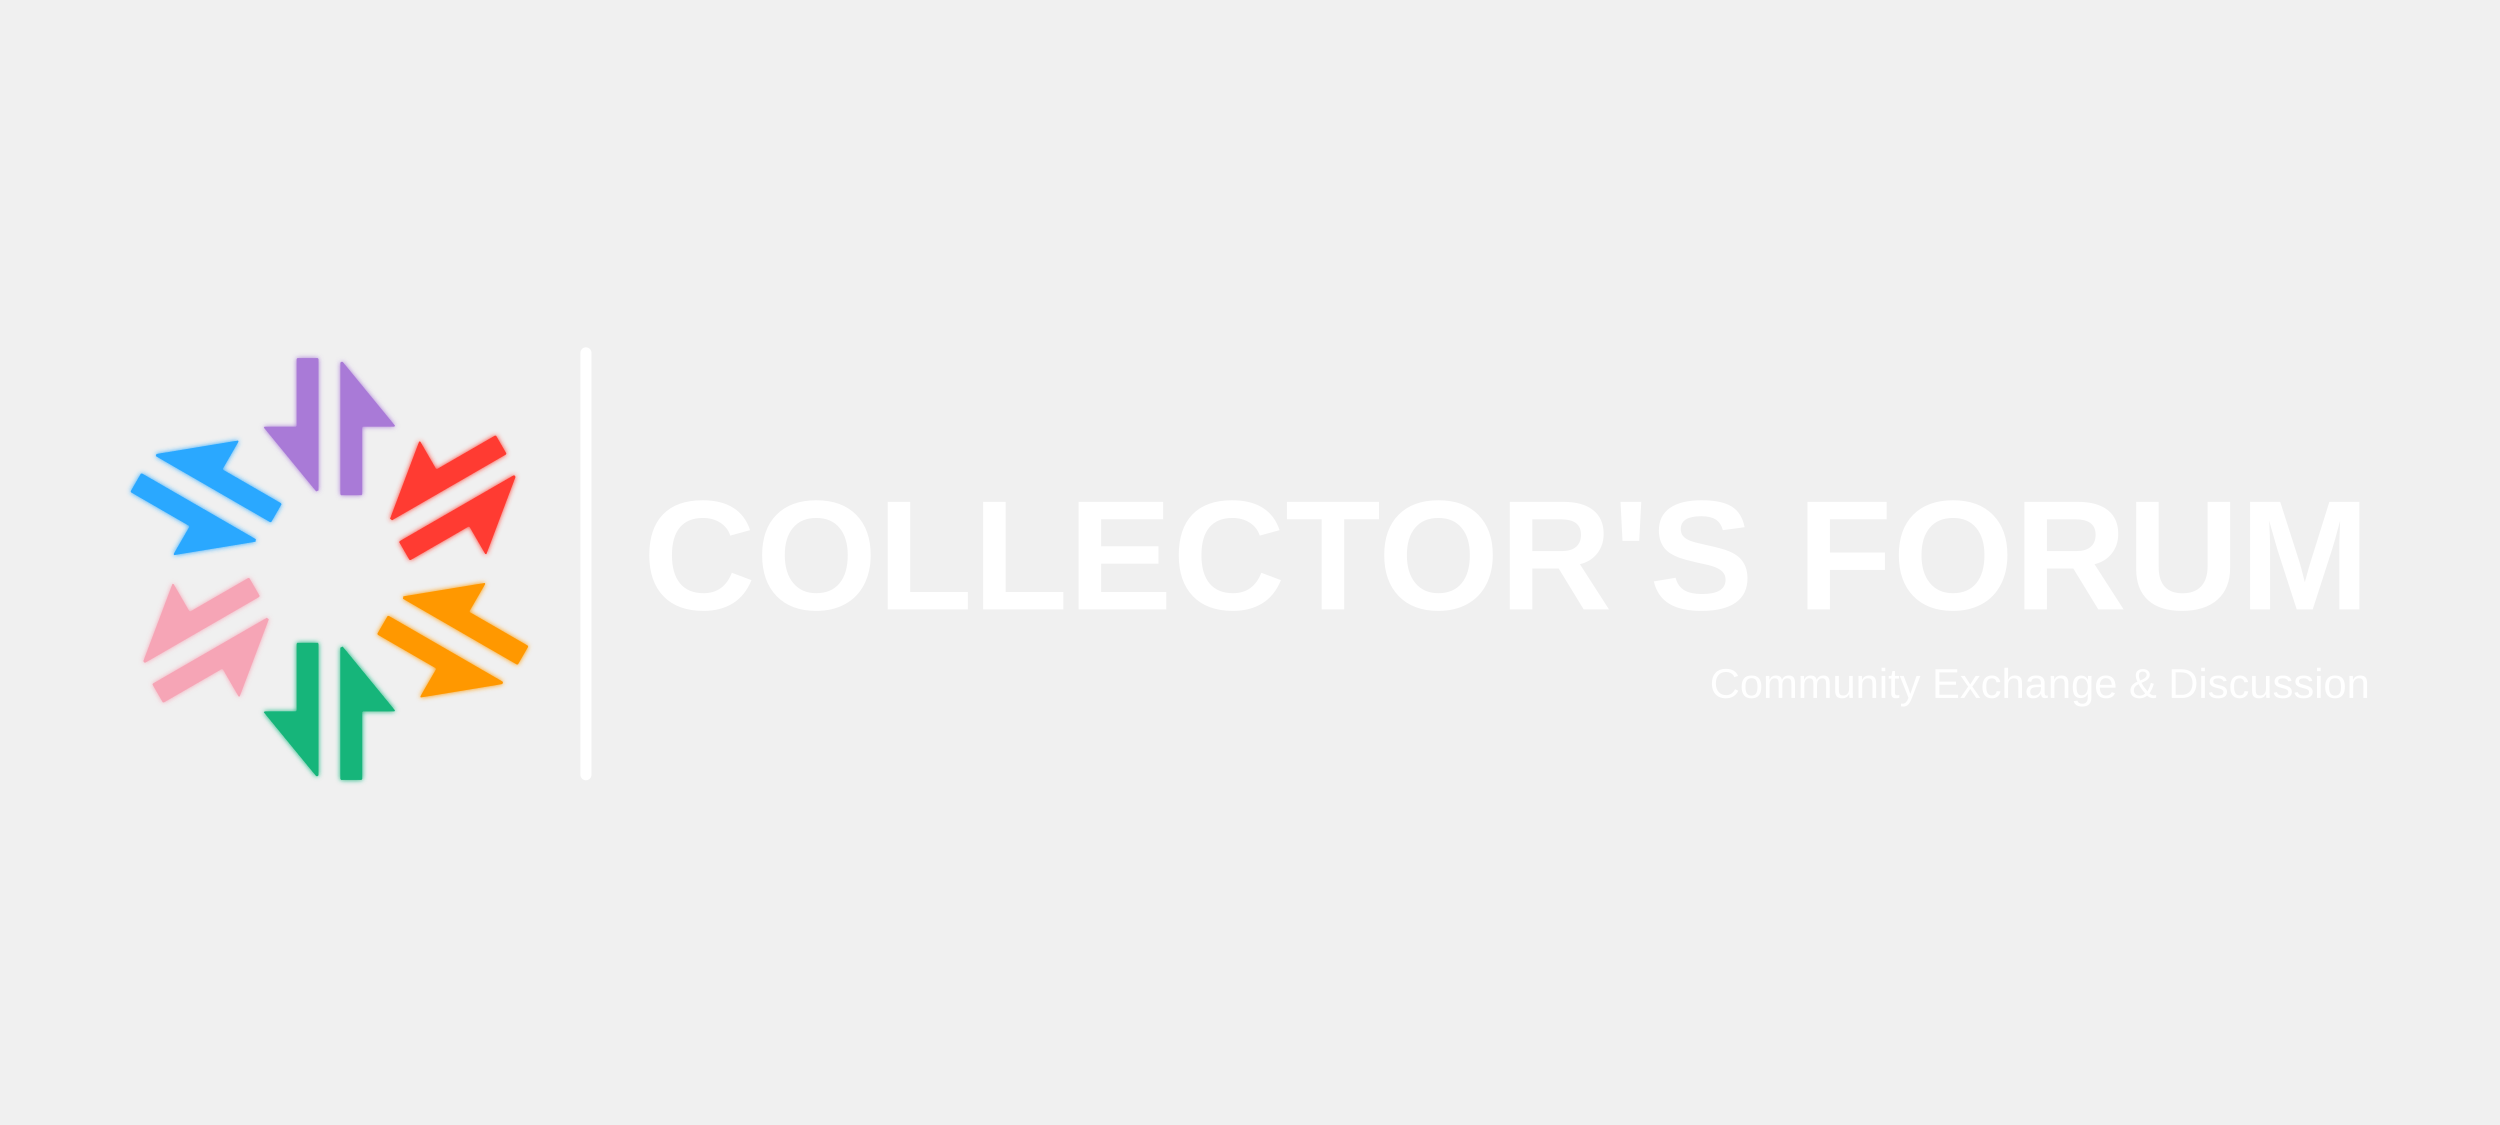
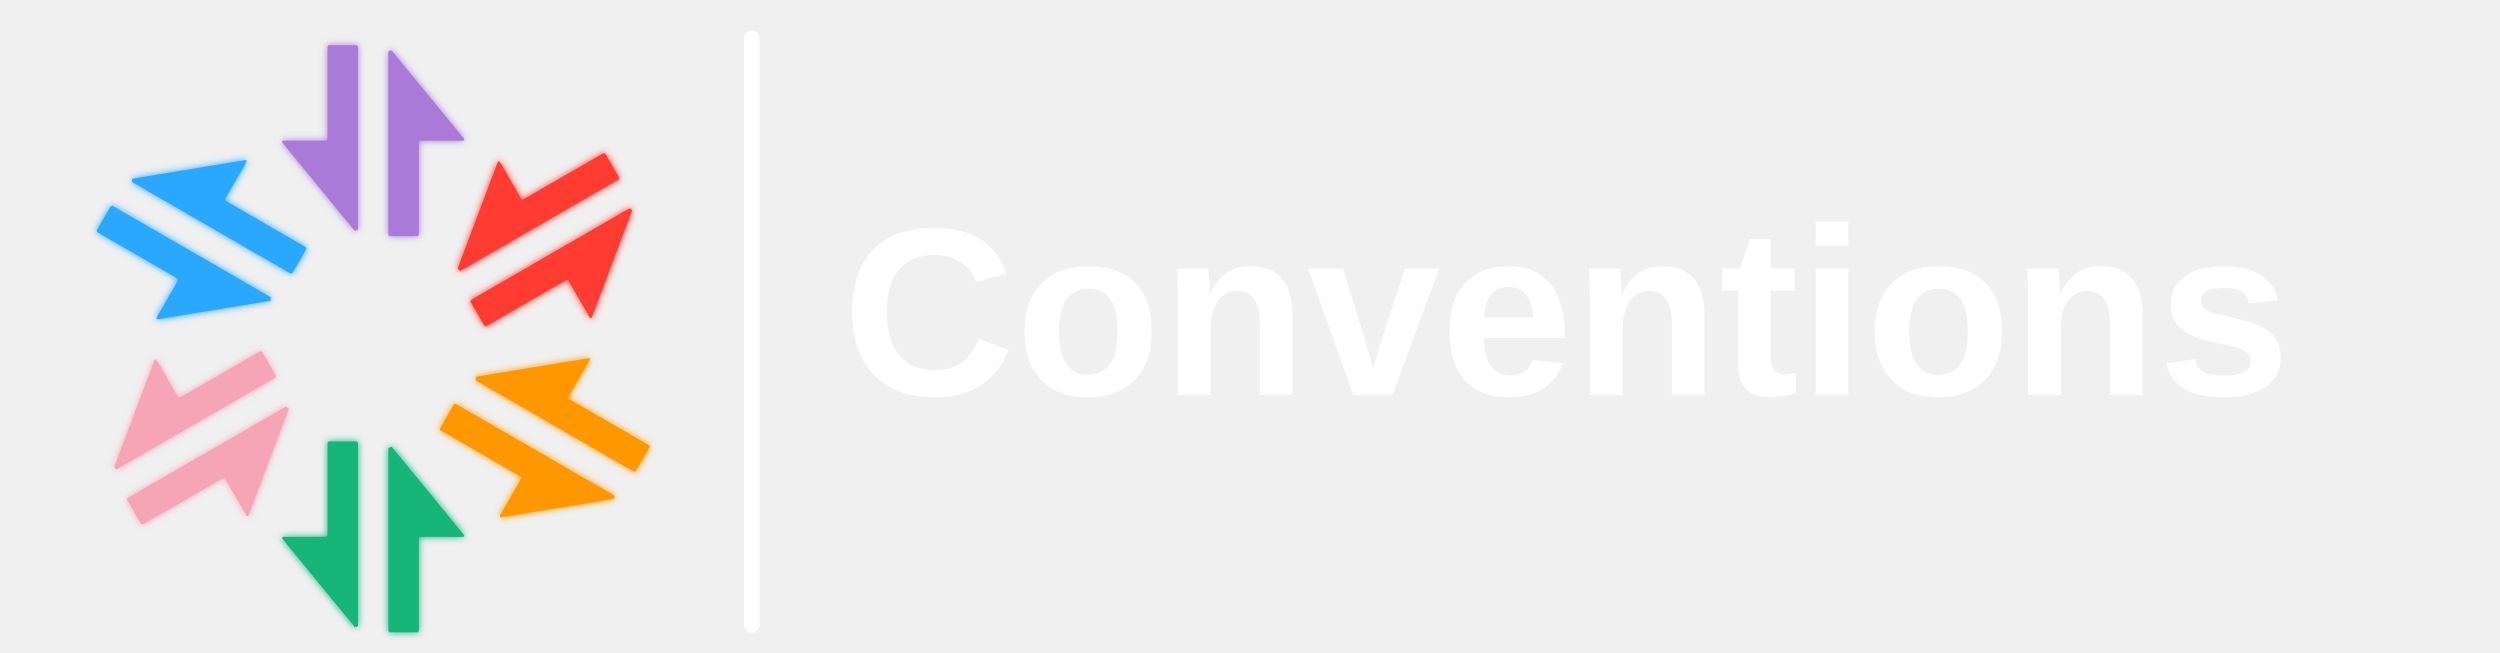
- <svg xmlns="http://www.w3.org/2000/svg" viewBox="0 0 1920 864" width="1920" height="864">
+ <svg xmlns="http://www.w3.org/2000/svg" viewBox="175 250 1380 360">
  <defs>
    <filter id="wheelGlow" x="-20%" y="-20%" width="140%" height="140%">
      <feGaussianBlur stdDeviation="1.5" result="blur" />
      <feMerge>
        <feMergeNode in="blur" />
        <feMergeNode in="SourceGraphic" />
      </feMerge>
    </filter>
  </defs>
-   <svg x="100.00" y="275.00" width="306.00" height="324.00" viewBox="295.651 289.25 208.698 221.5" overflow="visible">
+   <svg x="228.00" y="275.00" width="306.00" height="324.00" viewBox="295.651 289.25 208.698 221.5" overflow="visible">
    <g filter="url(#wheelGlow)">
      <g>
        <animateTransform attributeName="transform" type="rotate" from="0 400 400" to="360 400 400" dur="12s" repeatCount="indefinite" />
        <g transform="translate(400.00,361.25) rotate(0) scale(0.82,1)">
          <polygon points="-7.00,-2.50 -8.50,-2.00 -42.00,-35.50 -41.50,-36.00 -21.50,-36.00 -21.00,-36.50 -21.00,-71.50 -20.50,-72.00 -7.50,-72.00 -7.00,-71.50 -7.00,-2.50" fill="#A97AD7" />
          <polygon points="20.50,0.00 7.50,0.00 7.00,-0.50 7.00,-69.50 7.50,-70.00 8.50,-70.00 42.00,-36.50 41.50,-36.00 21.50,-36.00 21.00,-35.50 21.00,-0.50 20.50,0.00" fill="#A97AD7" />
        </g>
        <g transform="translate(433.59,380.62) rotate(60) scale(0.82,1)">
          <polygon points="-7.00,-2.50 -8.50,-2.00 -42.00,-35.50 -41.50,-36.00 -21.50,-36.00 -21.00,-36.50 -21.00,-71.50 -20.50,-72.00 -7.50,-72.00 -7.00,-71.50 -7.00,-2.50" fill="#FF3B30" />
          <polygon points="20.50,0.00 7.50,0.00 7.00,-0.50 7.00,-69.50 7.50,-70.00 8.50,-70.00 42.00,-36.50 41.50,-36.00 21.50,-36.00 21.00,-35.50 21.00,-0.50 20.50,0.00" fill="#FF3B30" />
        </g>
        <g transform="translate(433.59,419.38) rotate(120) scale(0.82,1)">
          <polygon points="-7.00,-2.50 -8.50,-2.00 -42.00,-35.50 -41.50,-36.00 -21.50,-36.00 -21.00,-36.50 -21.00,-71.50 -20.50,-72.00 -7.50,-72.00 -7.00,-71.50 -7.00,-2.50" fill="#FF9800" />
          <polygon points="20.50,0.00 7.50,0.00 7.00,-0.50 7.00,-69.50 7.50,-70.00 8.50,-70.00 42.00,-36.50 41.50,-36.00 21.50,-36.00 21.00,-35.50 21.00,-0.50 20.50,0.00" fill="#FF9800" />
        </g>
        <g transform="translate(400.00,438.75) rotate(180) scale(0.82,1)">
          <polygon points="-7.00,-2.50 -8.50,-2.00 -42.00,-35.50 -41.50,-36.00 -21.50,-36.00 -21.00,-36.50 -21.00,-71.50 -20.50,-72.00 -7.50,-72.00 -7.00,-71.50 -7.00,-2.50" fill="#18B57A" />
          <polygon points="20.50,0.00 7.50,0.00 7.00,-0.50 7.00,-69.50 7.50,-70.00 8.50,-70.00 42.00,-36.50 41.50,-36.00 21.50,-36.00 21.00,-35.50 21.00,-0.50 20.50,0.00" fill="#18B57A" />
        </g>
        <g transform="translate(366.41,419.38) rotate(240) scale(0.82,1)">
          <polygon points="-7.00,-2.50 -8.50,-2.00 -42.00,-35.50 -41.50,-36.00 -21.50,-36.00 -21.00,-36.50 -21.00,-71.50 -20.50,-72.00 -7.50,-72.00 -7.00,-71.50 -7.00,-2.50" fill="#F6A5B6" />
          <polygon points="20.50,0.00 7.50,0.00 7.00,-0.50 7.00,-69.50 7.50,-70.00 8.50,-70.00 42.00,-36.50 41.50,-36.00 21.50,-36.00 21.00,-35.50 21.00,-0.50 20.50,0.00" fill="#F6A5B6" />
        </g>
        <g transform="translate(366.41,380.62) rotate(300) scale(0.82,1)">
          <polygon points="-7.00,-2.50 -8.50,-2.00 -42.00,-35.50 -41.50,-36.00 -21.50,-36.00 -21.00,-36.50 -21.00,-71.50 -20.50,-72.00 -7.50,-72.00 -7.00,-71.50 -7.00,-2.50" fill="#29A8FF" />
          <polygon points="20.50,0.00 7.50,0.00 7.00,-0.50 7.00,-69.50 7.50,-70.00 8.50,-70.00 42.00,-36.50 41.50,-36.00 21.50,-36.00 21.00,-35.50 21.00,-0.50 20.50,0.00" fill="#29A8FF" />
        </g>
      </g>
    </g>
  </svg>
-   <line x1="450" y1="271" x2="450" y2="595" stroke="white" stroke-width="8.5" stroke-linecap="round" />
-   <text x="1820" y="468" text-anchor="end" font-family="Montserrat, Avenir Next, Gotham, Arial, Helvetica, sans-serif" font-size="120" font-weight="700" fill="white">COLLECTOR'S FORUM</text>
-   <text x="1820" y="536" text-anchor="end" font-family="Montserrat, Avenir Next, Gotham, Arial, Helvetica, sans-serif" font-size="32" font-weight="400" fill="white">Community Exchange &amp; Discussion</text>
+   <line x1="590" y1="271" x2="590" y2="595" stroke="white" stroke-width="8.5" stroke-linecap="round" />
+   <text x="640" y="468" text-anchor="start" font-family="Montserrat, Avenir Next, Gotham, Arial, Helvetica, sans-serif" font-size="132" font-weight="700" fill="white">Conventions</text>
</svg>
